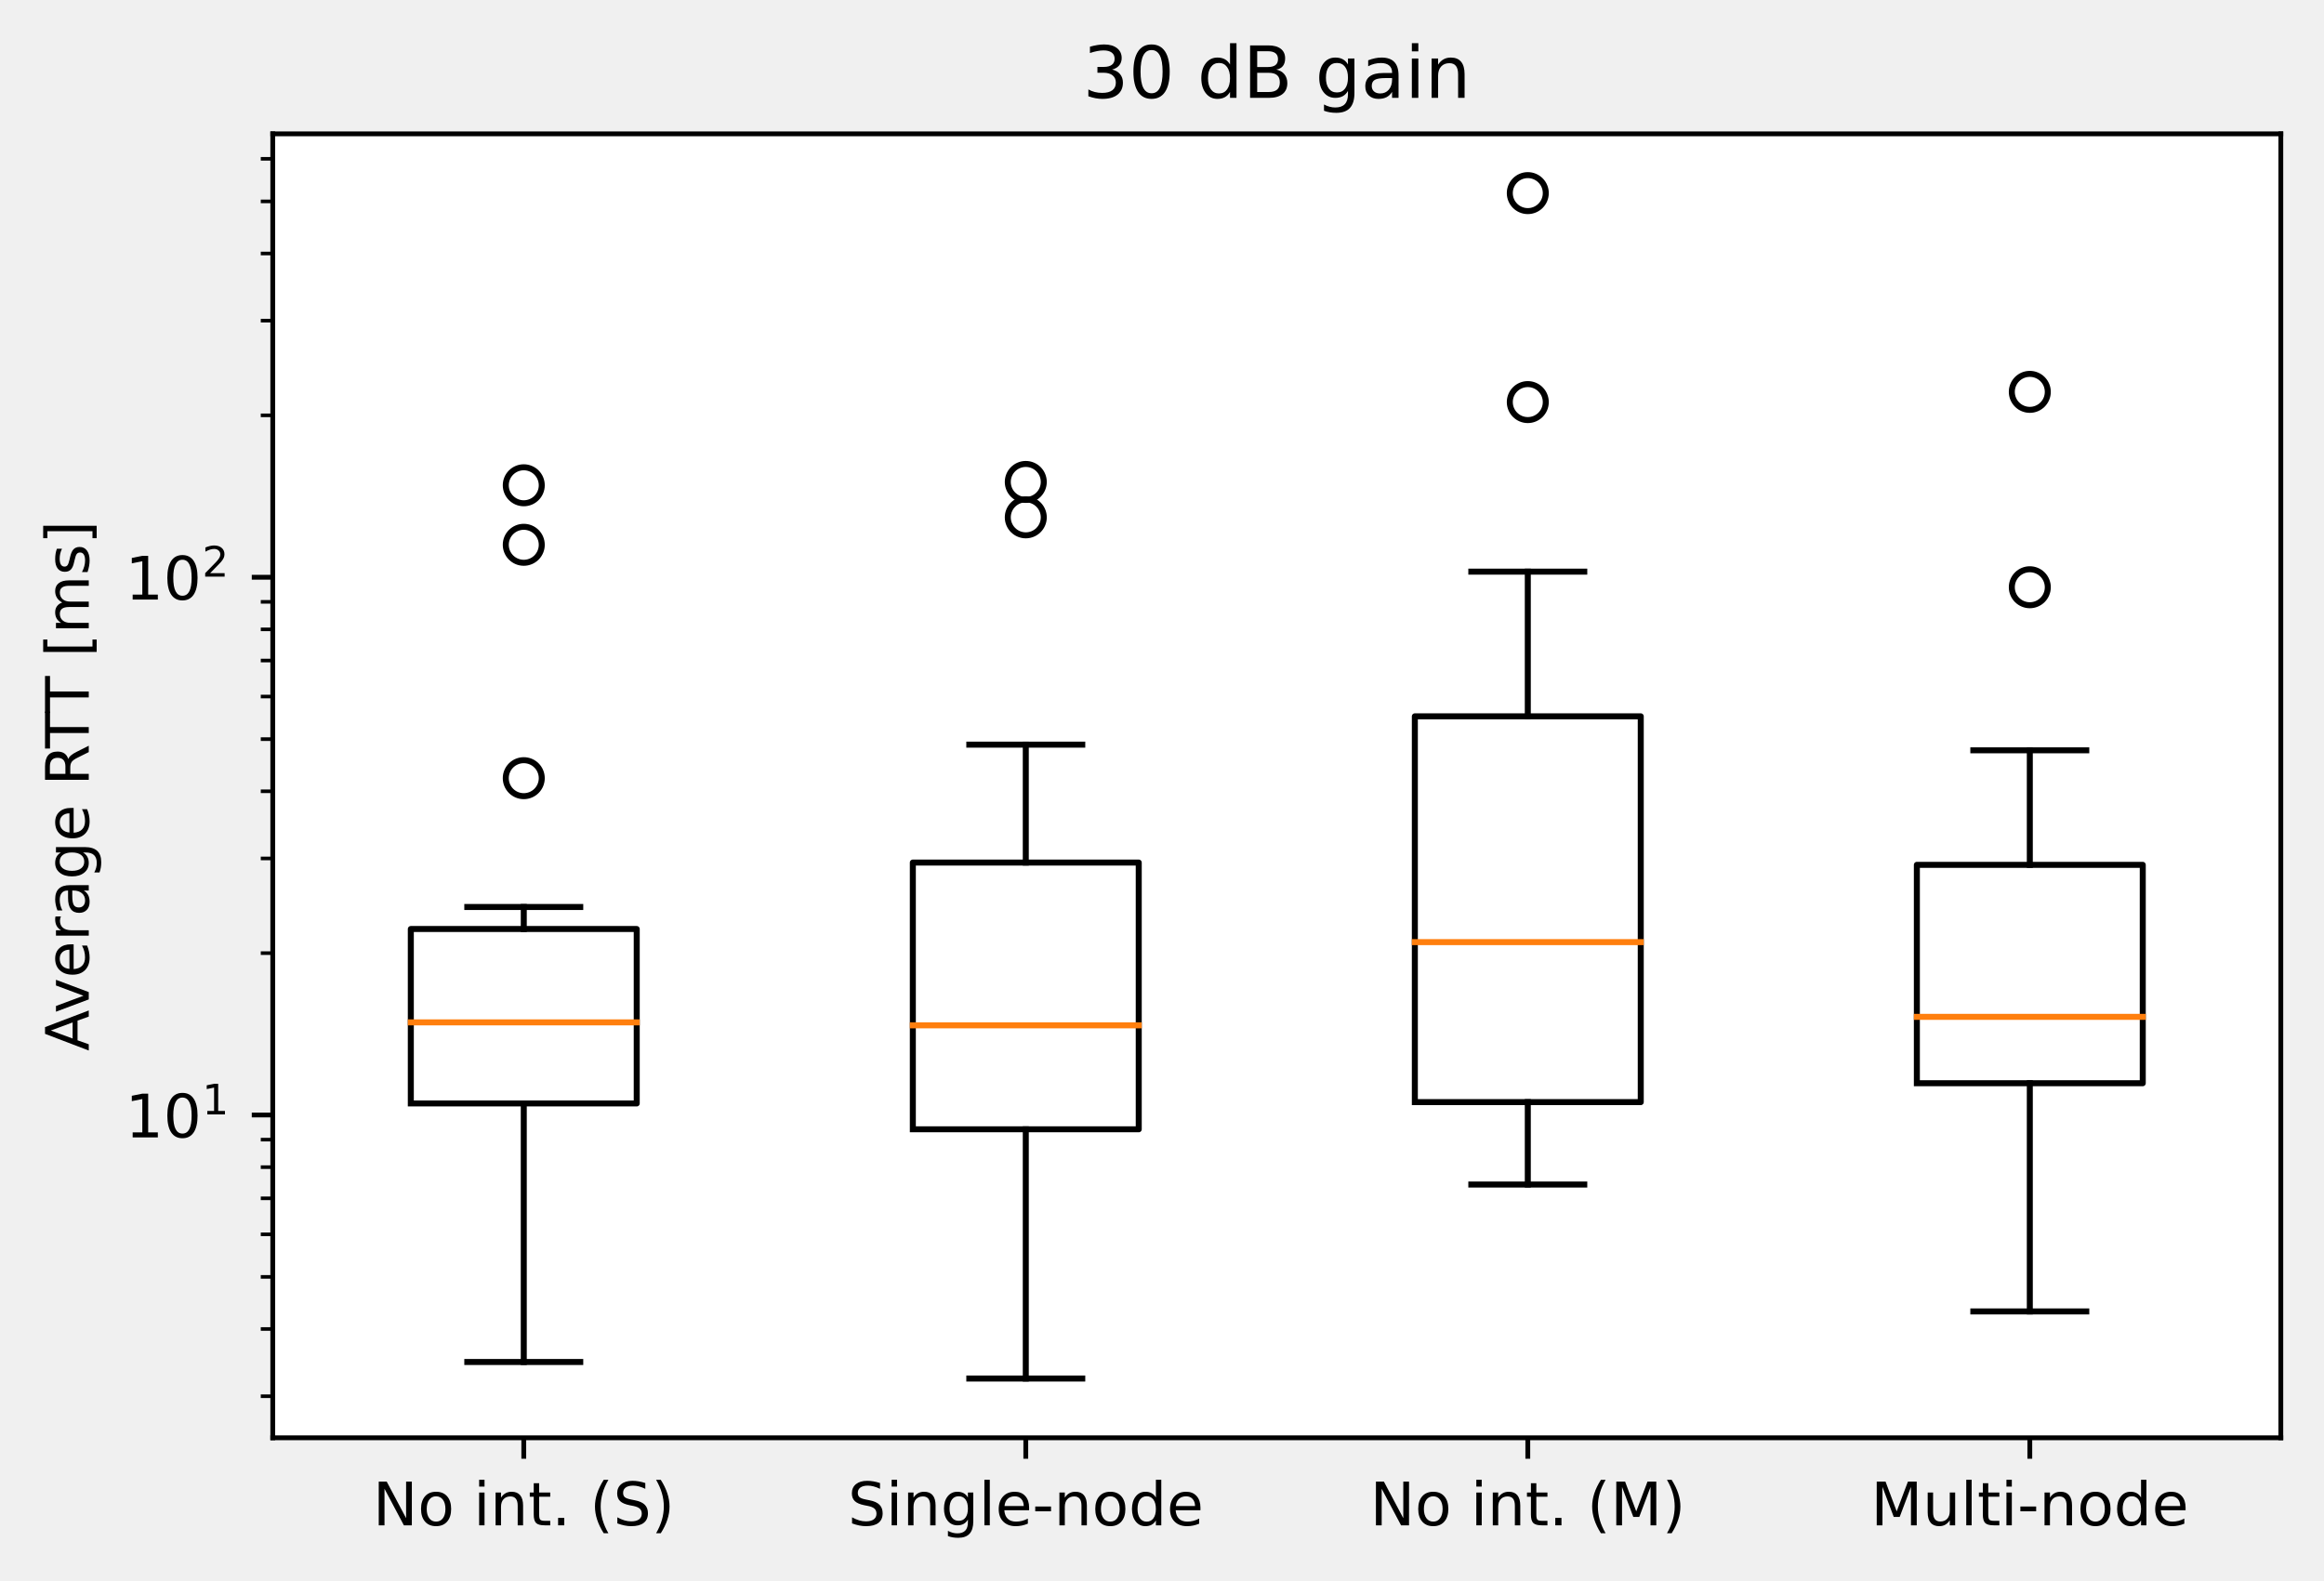
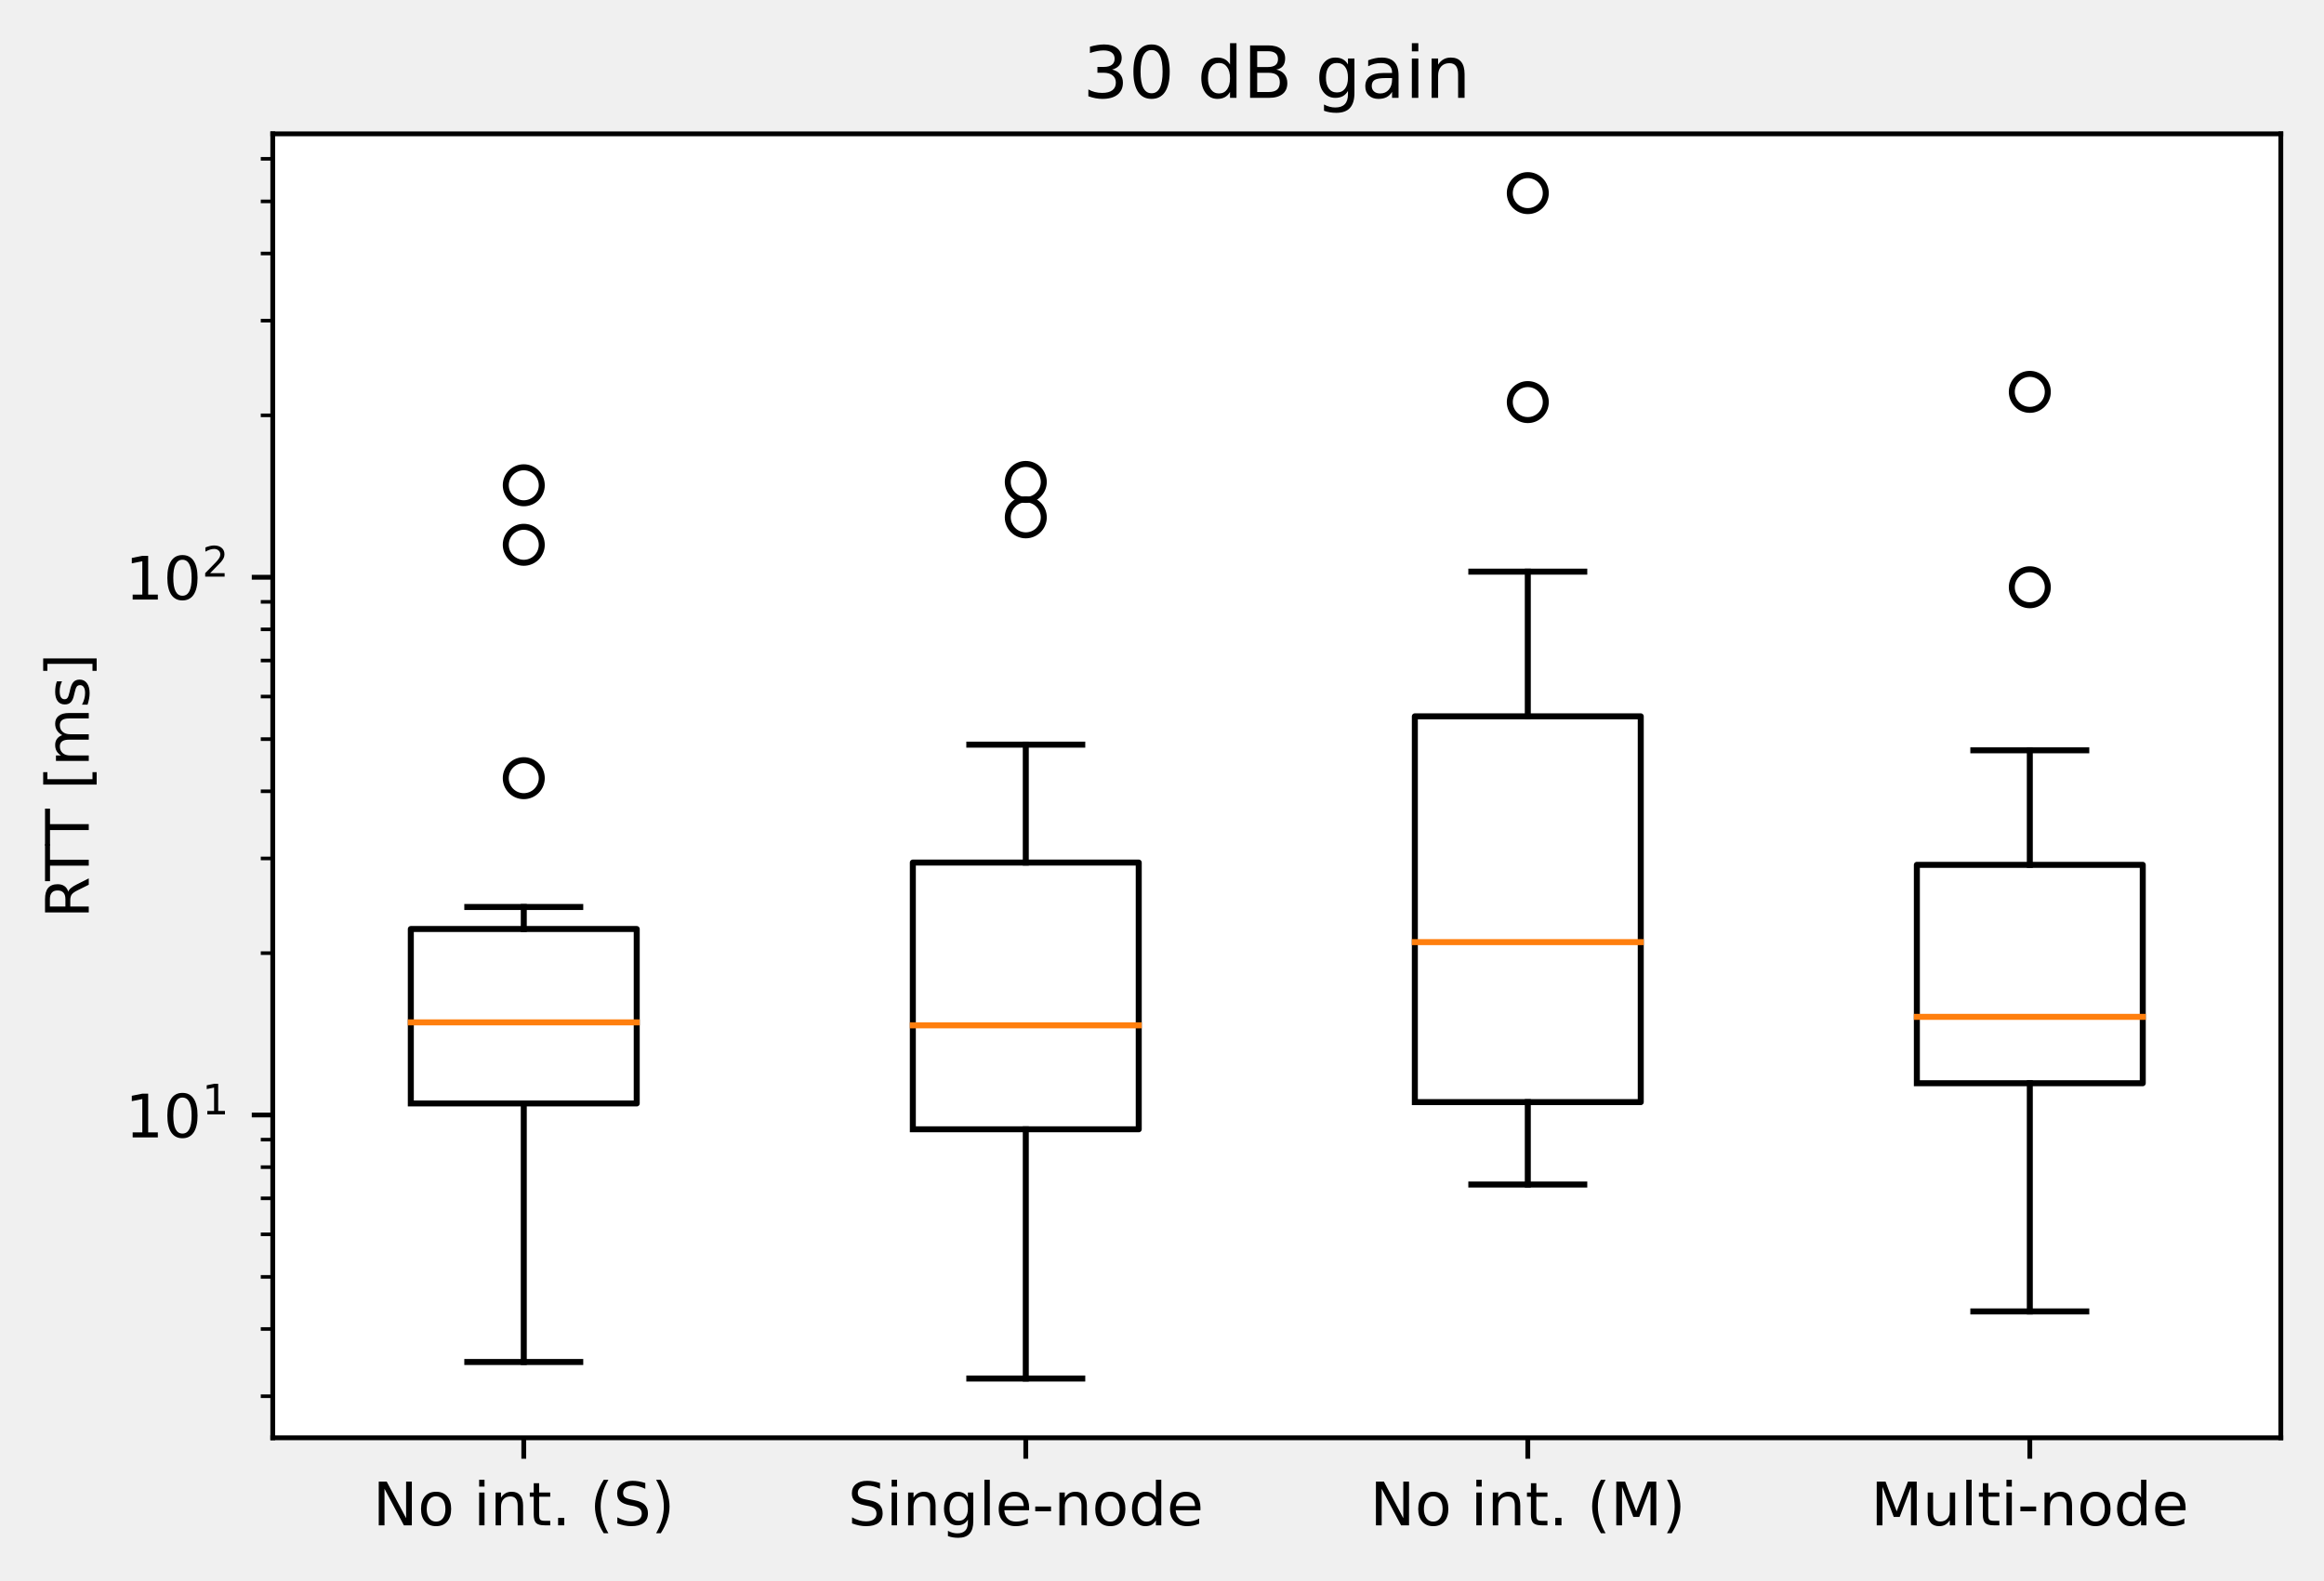
<svg xmlns="http://www.w3.org/2000/svg" xmlns:xlink="http://www.w3.org/1999/xlink" height="263.636pt" version="1.1" viewBox="0 0 387.478 263.636" width="387.478pt">
  <defs>
    <style type="text/css">*{stroke-linecap:butt;stroke-linejoin:round;}</style>
  </defs>
  <g id="figure_1">
    <g id="patch_1">
      <path d="M 0 263.636  L 387.478 263.636  L 387.478 0  L 0 0  z " style="fill:none;" />
    </g>
    <g id="axes_1">
      <g id="patch_2">
        <path d="M 45.478 239.758  L 380.278 239.758  L 380.278 22.318  L 45.478 22.318  z " style="fill:#ffffff;" />
      </g>
      <g id="matplotlib.axis_1">
        <g id="xtick_1">
          <g id="line2d_1">
            <defs>
-               <path d="M 0 0  L 0 3.5  " id="me5fb63f34e" style="stroke:#000000;stroke-width:0.8;" />
+               <path d="M 0 0  L 0 3.5  " id="mece17e6108" style="stroke:#000000;stroke-width:0.8;" />
            </defs>
            <g>
-               <use style="stroke:#000000;stroke-width:0.8;" x="87.328" xlink:href="#me5fb63f34e" y="239.758" />
+               <use style="stroke:#000000;stroke-width:0.8;" x="87.328" xlink:href="#mece17e6108" y="239.758" />
            </g>
          </g>
          <g id="text_1">
            <g transform="translate(62.16719 254.3566)scale(0.1 -0.1)">
              <defs>
                <path d="M 628 4666  L 1478 4666  L 3547 763  L 3547 4666  L 4159 4666  L 4159 0  L 3309 0  L 1241 3903  L 1241 0  L 628 0  L 628 4666  z " id="DejaVuSans-4e" transform="scale(0.015625)" />
                <path d="M 1959 3097  Q 1497 3097 1228 2736  Q 959 2375 959 1747  Q 959 1119 1226 758  Q 1494 397 1959 397  Q 2419 397 2687 759  Q 2956 1122 2956 1747  Q 2956 2369 2687 2733  Q 2419 3097 1959 3097  z M 1959 3584  Q 2709 3584 3137 3096  Q 3566 2609 3566 1747  Q 3566 888 3137 398  Q 2709 -91 1959 -91  Q 1206 -91 779 398  Q 353 888 353 1747  Q 353 2609 779 3096  Q 1206 3584 1959 3584  z " id="DejaVuSans-6f" transform="scale(0.015625)" />
                <path id="DejaVuSans-20" transform="scale(0.015625)" />
                <path d="M 603 3500  L 1178 3500  L 1178 0  L 603 0  L 603 3500  z M 603 4863  L 1178 4863  L 1178 4134  L 603 4134  L 603 4863  z " id="DejaVuSans-69" transform="scale(0.015625)" />
                <path d="M 3513 2113  L 3513 0  L 2938 0  L 2938 2094  Q 2938 2591 2744 2837  Q 2550 3084 2163 3084  Q 1697 3084 1428 2787  Q 1159 2491 1159 1978  L 1159 0  L 581 0  L 581 3500  L 1159 3500  L 1159 2956  Q 1366 3272 1645 3428  Q 1925 3584 2291 3584  Q 2894 3584 3203 3211  Q 3513 2838 3513 2113  z " id="DejaVuSans-6e" transform="scale(0.015625)" />
                <path d="M 1172 4494  L 1172 3500  L 2356 3500  L 2356 3053  L 1172 3053  L 1172 1153  Q 1172 725 1289 603  Q 1406 481 1766 481  L 2356 481  L 2356 0  L 1766 0  Q 1100 0 847 248  Q 594 497 594 1153  L 594 3053  L 172 3053  L 172 3500  L 594 3500  L 594 4494  L 1172 4494  z " id="DejaVuSans-74" transform="scale(0.015625)" />
                <path d="M 684 794  L 1344 794  L 1344 0  L 684 0  L 684 794  z " id="DejaVuSans-2e" transform="scale(0.015625)" />
                <path d="M 1984 4856  Q 1566 4138 1362 3434  Q 1159 2731 1159 2009  Q 1159 1288 1364 580  Q 1569 -128 1984 -844  L 1484 -844  Q 1016 -109 783 600  Q 550 1309 550 2009  Q 550 2706 781 3412  Q 1013 4119 1484 4856  L 1984 4856  z " id="DejaVuSans-28" transform="scale(0.015625)" />
                <path d="M 3425 4513  L 3425 3897  Q 3066 4069 2747 4153  Q 2428 4238 2131 4238  Q 1616 4238 1336 4038  Q 1056 3838 1056 3469  Q 1056 3159 1242 3001  Q 1428 2844 1947 2747  L 2328 2669  Q 3034 2534 3370 2195  Q 3706 1856 3706 1288  Q 3706 609 3251 259  Q 2797 -91 1919 -91  Q 1588 -91 1214 -16  Q 841 59 441 206  L 441 856  Q 825 641 1194 531  Q 1563 422 1919 422  Q 2459 422 2753 634  Q 3047 847 3047 1241  Q 3047 1584 2836 1778  Q 2625 1972 2144 2069  L 1759 2144  Q 1053 2284 737 2584  Q 422 2884 422 3419  Q 422 4038 858 4394  Q 1294 4750 2059 4750  Q 2388 4750 2728 4690  Q 3069 4631 3425 4513  z " id="DejaVuSans-53" transform="scale(0.015625)" />
                <path d="M 513 4856  L 1013 4856  Q 1481 4119 1714 3412  Q 1947 2706 1947 2009  Q 1947 1309 1714 600  Q 1481 -109 1013 -844  L 513 -844  Q 928 -128 1133 580  Q 1338 1288 1338 2009  Q 1338 2731 1133 3434  Q 928 4138 513 4856  z " id="DejaVuSans-29" transform="scale(0.015625)" />
              </defs>
              <use xlink:href="#DejaVuSans-4e" />
              <use x="74.805" xlink:href="#DejaVuSans-6f" />
              <use x="135.986" xlink:href="#DejaVuSans-20" />
              <use x="167.773" xlink:href="#DejaVuSans-69" />
              <use x="195.557" xlink:href="#DejaVuSans-6e" />
              <use x="258.936" xlink:href="#DejaVuSans-74" />
              <use x="298.145" xlink:href="#DejaVuSans-2e" />
              <use x="329.932" xlink:href="#DejaVuSans-20" />
              <use x="361.719" xlink:href="#DejaVuSans-28" />
              <use x="400.732" xlink:href="#DejaVuSans-53" />
              <use x="464.209" xlink:href="#DejaVuSans-29" />
            </g>
          </g>
        </g>
        <g id="xtick_2">
          <g id="line2d_2">
            <g>
-               <use style="stroke:#000000;stroke-width:0.8;" x="171.028" xlink:href="#me5fb63f34e" y="239.758" />
+               <use style="stroke:#000000;stroke-width:0.8;" x="171.028" xlink:href="#mece17e6108" y="239.758" />
            </g>
          </g>
          <g id="text_2">
            <g transform="translate(141.3734 254.3566)scale(0.1 -0.1)">
              <defs>
                <path d="M 2906 1791  Q 2906 2416 2648 2759  Q 2391 3103 1925 3103  Q 1463 3103 1205 2759  Q 947 2416 947 1791  Q 947 1169 1205 825  Q 1463 481 1925 481  Q 2391 481 2648 825  Q 2906 1169 2906 1791  z M 3481 434  Q 3481 -459 3084 -895  Q 2688 -1331 1869 -1331  Q 1566 -1331 1297 -1286  Q 1028 -1241 775 -1147  L 775 -588  Q 1028 -725 1275 -790  Q 1522 -856 1778 -856  Q 2344 -856 2625 -561  Q 2906 -266 2906 331  L 2906 616  Q 2728 306 2450 153  Q 2172 0 1784 0  Q 1141 0 747 490  Q 353 981 353 1791  Q 353 2603 747 3093  Q 1141 3584 1784 3584  Q 2172 3584 2450 3431  Q 2728 3278 2906 2969  L 2906 3500  L 3481 3500  L 3481 434  z " id="DejaVuSans-67" transform="scale(0.015625)" />
                <path d="M 603 4863  L 1178 4863  L 1178 0  L 603 0  L 603 4863  z " id="DejaVuSans-6c" transform="scale(0.015625)" />
                <path d="M 3597 1894  L 3597 1613  L 953 1613  Q 991 1019 1311 708  Q 1631 397 2203 397  Q 2534 397 2845 478  Q 3156 559 3463 722  L 3463 178  Q 3153 47 2828 -22  Q 2503 -91 2169 -91  Q 1331 -91 842 396  Q 353 884 353 1716  Q 353 2575 817 3079  Q 1281 3584 2069 3584  Q 2775 3584 3186 3129  Q 3597 2675 3597 1894  z M 3022 2063  Q 3016 2534 2758 2815  Q 2500 3097 2075 3097  Q 1594 3097 1305 2825  Q 1016 2553 972 2059  L 3022 2063  z " id="DejaVuSans-65" transform="scale(0.015625)" />
                <path d="M 313 2009  L 1997 2009  L 1997 1497  L 313 1497  L 313 2009  z " id="DejaVuSans-2d" transform="scale(0.015625)" />
                <path d="M 2906 2969  L 2906 4863  L 3481 4863  L 3481 0  L 2906 0  L 2906 525  Q 2725 213 2448 61  Q 2172 -91 1784 -91  Q 1150 -91 751 415  Q 353 922 353 1747  Q 353 2572 751 3078  Q 1150 3584 1784 3584  Q 2172 3584 2448 3432  Q 2725 3281 2906 2969  z M 947 1747  Q 947 1113 1208 752  Q 1469 391 1925 391  Q 2381 391 2643 752  Q 2906 1113 2906 1747  Q 2906 2381 2643 2742  Q 2381 3103 1925 3103  Q 1469 3103 1208 2742  Q 947 2381 947 1747  z " id="DejaVuSans-64" transform="scale(0.015625)" />
              </defs>
              <use xlink:href="#DejaVuSans-53" />
              <use x="63.477" xlink:href="#DejaVuSans-69" />
              <use x="91.26" xlink:href="#DejaVuSans-6e" />
              <use x="154.639" xlink:href="#DejaVuSans-67" />
              <use x="218.115" xlink:href="#DejaVuSans-6c" />
              <use x="245.898" xlink:href="#DejaVuSans-65" />
              <use x="307.422" xlink:href="#DejaVuSans-2d" />
              <use x="343.506" xlink:href="#DejaVuSans-6e" />
              <use x="406.885" xlink:href="#DejaVuSans-6f" />
              <use x="468.066" xlink:href="#DejaVuSans-64" />
              <use x="531.543" xlink:href="#DejaVuSans-65" />
            </g>
          </g>
        </g>
        <g id="xtick_3">
          <g id="line2d_3">
            <g>
-               <use style="stroke:#000000;stroke-width:0.8;" x="254.728" xlink:href="#me5fb63f34e" y="239.758" />
+               <use style="stroke:#000000;stroke-width:0.8;" x="254.728" xlink:href="#mece17e6108" y="239.758" />
            </g>
          </g>
          <g id="text_3">
            <g transform="translate(228.4273 254.3566)scale(0.1 -0.1)">
              <defs>
                <path d="M 628 4666  L 1569 4666  L 2759 1491  L 3956 4666  L 4897 4666  L 4897 0  L 4281 0  L 4281 4097  L 3078 897  L 2444 897  L 1241 4097  L 1241 0  L 628 0  L 628 4666  z " id="DejaVuSans-4d" transform="scale(0.015625)" />
              </defs>
              <use xlink:href="#DejaVuSans-4e" />
              <use x="74.805" xlink:href="#DejaVuSans-6f" />
              <use x="135.986" xlink:href="#DejaVuSans-20" />
              <use x="167.773" xlink:href="#DejaVuSans-69" />
              <use x="195.557" xlink:href="#DejaVuSans-6e" />
              <use x="258.936" xlink:href="#DejaVuSans-74" />
              <use x="298.145" xlink:href="#DejaVuSans-2e" />
              <use x="329.932" xlink:href="#DejaVuSans-20" />
              <use x="361.719" xlink:href="#DejaVuSans-28" />
              <use x="400.732" xlink:href="#DejaVuSans-4d" />
              <use x="487.012" xlink:href="#DejaVuSans-29" />
            </g>
          </g>
        </g>
        <g id="xtick_4">
          <g id="line2d_4">
            <g>
-               <use style="stroke:#000000;stroke-width:0.8;" x="338.428" xlink:href="#me5fb63f34e" y="239.758" />
+               <use style="stroke:#000000;stroke-width:0.8;" x="338.428" xlink:href="#mece17e6108" y="239.758" />
            </g>
          </g>
          <g id="text_4">
            <g transform="translate(311.9242 254.3566)scale(0.1 -0.1)">
              <defs>
                <path d="M 544 1381  L 544 3500  L 1119 3500  L 1119 1403  Q 1119 906 1312 657  Q 1506 409 1894 409  Q 2359 409 2629 706  Q 2900 1003 2900 1516  L 2900 3500  L 3475 3500  L 3475 0  L 2900 0  L 2900 538  Q 2691 219 2414 64  Q 2138 -91 1772 -91  Q 1169 -91 856 284  Q 544 659 544 1381  z M 1991 3584  L 1991 3584  z " id="DejaVuSans-75" transform="scale(0.015625)" />
              </defs>
              <use xlink:href="#DejaVuSans-4d" />
              <use x="86.279" xlink:href="#DejaVuSans-75" />
              <use x="149.658" xlink:href="#DejaVuSans-6c" />
              <use x="177.441" xlink:href="#DejaVuSans-74" />
              <use x="216.65" xlink:href="#DejaVuSans-69" />
              <use x="244.434" xlink:href="#DejaVuSans-2d" />
              <use x="280.518" xlink:href="#DejaVuSans-6e" />
              <use x="343.896" xlink:href="#DejaVuSans-6f" />
              <use x="405.078" xlink:href="#DejaVuSans-64" />
              <use x="468.555" xlink:href="#DejaVuSans-65" />
            </g>
          </g>
        </g>
      </g>
      <g id="matplotlib.axis_2">
        <g id="ytick_1">
          <g id="line2d_5">
            <defs>
-               <path d="M 0 0  L -3.5 0  " id="m39d3bf3881" style="stroke:#000000;stroke-width:0.8;" />
+               <path d="M 0 0  L -3.5 0  " id="mc8818a7f11" style="stroke:#000000;stroke-width:0.8;" />
            </defs>
            <g>
-               <use style="stroke:#000000;stroke-width:0.8;" x="45.478" xlink:href="#m39d3bf3881" y="185.934" />
+               <use style="stroke:#000000;stroke-width:0.8;" x="45.478" xlink:href="#mc8818a7f11" y="185.934" />
            </g>
          </g>
          <g id="text_5">
            <g transform="translate(20.87813 189.7337)scale(0.1 -0.1)">
              <defs>
                <path d="M 794 531  L 1825 531  L 1825 4091  L 703 3866  L 703 4441  L 1819 4666  L 2450 4666  L 2450 531  L 3481 531  L 3481 0  L 794 0  L 794 531  z " id="DejaVuSans-31" transform="scale(0.015625)" />
                <path d="M 2034 4250  Q 1547 4250 1301 3770  Q 1056 3291 1056 2328  Q 1056 1369 1301 889  Q 1547 409 2034 409  Q 2525 409 2770 889  Q 3016 1369 3016 2328  Q 3016 3291 2770 3770  Q 2525 4250 2034 4250  z M 2034 4750  Q 2819 4750 3233 4129  Q 3647 3509 3647 2328  Q 3647 1150 3233 529  Q 2819 -91 2034 -91  Q 1250 -91 836 529  Q 422 1150 422 2328  Q 422 3509 836 4129  Q 1250 4750 2034 4750  z " id="DejaVuSans-30" transform="scale(0.015625)" />
              </defs>
              <use transform="translate(0 0.684375)" xlink:href="#DejaVuSans-31" />
              <use transform="translate(63.62305 0.684375)" xlink:href="#DejaVuSans-30" />
              <use transform="translate(128.2031 38.96563)scale(0.7)" xlink:href="#DejaVuSans-31" />
            </g>
          </g>
        </g>
        <g id="ytick_2">
          <g id="line2d_6">
            <g>
-               <use style="stroke:#000000;stroke-width:0.8;" x="45.478" xlink:href="#m39d3bf3881" y="96.259" />
+               <use style="stroke:#000000;stroke-width:0.8;" x="45.478" xlink:href="#mc8818a7f11" y="96.259" />
            </g>
          </g>
          <g id="text_6">
            <g transform="translate(20.87813 100.0586)scale(0.1 -0.1)">
              <defs>
                <path d="M 1228 531  L 3431 531  L 3431 0  L 469 0  L 469 531  Q 828 903 1448 1529  Q 2069 2156 2228 2338  Q 2531 2678 2651 2914  Q 2772 3150 2772 3378  Q 2772 3750 2511 3984  Q 2250 4219 1831 4219  Q 1534 4219 1204 4116  Q 875 4013 500 3803  L 500 4441  Q 881 4594 1212 4672  Q 1544 4750 1819 4750  Q 2544 4750 2975 4387  Q 3406 4025 3406 3419  Q 3406 3131 3298 2873  Q 3191 2616 2906 2266  Q 2828 2175 2409 1742  Q 1991 1309 1228 531  z " id="DejaVuSans-32" transform="scale(0.015625)" />
              </defs>
              <use transform="translate(0 0.765625)" xlink:href="#DejaVuSans-31" />
              <use transform="translate(63.62305 0.765625)" xlink:href="#DejaVuSans-30" />
              <use transform="translate(128.2031 39.04688)scale(0.7)" xlink:href="#DejaVuSans-32" />
            </g>
          </g>
        </g>
        <g id="ytick_3">
          <g id="line2d_7">
            <defs>
-               <path d="M 0 0  L -2 0  " id="m559c650a6c" style="stroke:#000000;stroke-width:0.6;" />
+               <path d="M 0 0  L -2 0  " id="mb29f6e45f8" style="stroke:#000000;stroke-width:0.6;" />
            </defs>
            <g>
-               <use style="stroke:#000000;stroke-width:0.6;" x="45.478" xlink:href="#m559c650a6c" y="232.824" />
+               <use style="stroke:#000000;stroke-width:0.6;" x="45.478" xlink:href="#mb29f6e45f8" y="232.824" />
            </g>
          </g>
        </g>
        <g id="ytick_4">
          <g id="line2d_8">
            <g>
-               <use style="stroke:#000000;stroke-width:0.6;" x="45.478" xlink:href="#m559c650a6c" y="221.62" />
+               <use style="stroke:#000000;stroke-width:0.6;" x="45.478" xlink:href="#mb29f6e45f8" y="221.62" />
            </g>
          </g>
        </g>
        <g id="ytick_5">
          <g id="line2d_9">
            <g>
-               <use style="stroke:#000000;stroke-width:0.6;" x="45.478" xlink:href="#m559c650a6c" y="212.929" />
+               <use style="stroke:#000000;stroke-width:0.6;" x="45.478" xlink:href="#mb29f6e45f8" y="212.929" />
            </g>
          </g>
        </g>
        <g id="ytick_6">
          <g id="line2d_10">
            <g>
-               <use style="stroke:#000000;stroke-width:0.6;" x="45.478" xlink:href="#m559c650a6c" y="205.829" />
+               <use style="stroke:#000000;stroke-width:0.6;" x="45.478" xlink:href="#mb29f6e45f8" y="205.829" />
            </g>
          </g>
        </g>
        <g id="ytick_7">
          <g id="line2d_11">
            <g>
-               <use style="stroke:#000000;stroke-width:0.6;" x="45.478" xlink:href="#m559c650a6c" y="199.825" />
+               <use style="stroke:#000000;stroke-width:0.6;" x="45.478" xlink:href="#mb29f6e45f8" y="199.825" />
            </g>
          </g>
        </g>
        <g id="ytick_8">
          <g id="line2d_12">
            <g>
-               <use style="stroke:#000000;stroke-width:0.6;" x="45.478" xlink:href="#m559c650a6c" y="194.625" />
+               <use style="stroke:#000000;stroke-width:0.6;" x="45.478" xlink:href="#mb29f6e45f8" y="194.625" />
            </g>
          </g>
        </g>
        <g id="ytick_9">
          <g id="line2d_13">
            <g>
-               <use style="stroke:#000000;stroke-width:0.6;" x="45.478" xlink:href="#m559c650a6c" y="190.038" />
+               <use style="stroke:#000000;stroke-width:0.6;" x="45.478" xlink:href="#mb29f6e45f8" y="190.038" />
            </g>
          </g>
        </g>
        <g id="ytick_10">
          <g id="line2d_14">
            <g>
-               <use style="stroke:#000000;stroke-width:0.6;" x="45.478" xlink:href="#m559c650a6c" y="158.94" />
+               <use style="stroke:#000000;stroke-width:0.6;" x="45.478" xlink:href="#mb29f6e45f8" y="158.94" />
            </g>
          </g>
        </g>
        <g id="ytick_11">
          <g id="line2d_15">
            <g>
-               <use style="stroke:#000000;stroke-width:0.6;" x="45.478" xlink:href="#m559c650a6c" y="143.149" />
+               <use style="stroke:#000000;stroke-width:0.6;" x="45.478" xlink:href="#mb29f6e45f8" y="143.149" />
            </g>
          </g>
        </g>
        <g id="ytick_12">
          <g id="line2d_16">
            <g>
-               <use style="stroke:#000000;stroke-width:0.6;" x="45.478" xlink:href="#m559c650a6c" y="131.945" />
+               <use style="stroke:#000000;stroke-width:0.6;" x="45.478" xlink:href="#mb29f6e45f8" y="131.945" />
            </g>
          </g>
        </g>
        <g id="ytick_13">
          <g id="line2d_17">
            <g>
-               <use style="stroke:#000000;stroke-width:0.6;" x="45.478" xlink:href="#m559c650a6c" y="123.254" />
+               <use style="stroke:#000000;stroke-width:0.6;" x="45.478" xlink:href="#mb29f6e45f8" y="123.254" />
            </g>
          </g>
        </g>
        <g id="ytick_14">
          <g id="line2d_18">
            <g>
-               <use style="stroke:#000000;stroke-width:0.6;" x="45.478" xlink:href="#m559c650a6c" y="116.154" />
+               <use style="stroke:#000000;stroke-width:0.6;" x="45.478" xlink:href="#mb29f6e45f8" y="116.154" />
            </g>
          </g>
        </g>
        <g id="ytick_15">
          <g id="line2d_19">
            <g>
-               <use style="stroke:#000000;stroke-width:0.6;" x="45.478" xlink:href="#m559c650a6c" y="110.15" />
+               <use style="stroke:#000000;stroke-width:0.6;" x="45.478" xlink:href="#mb29f6e45f8" y="110.15" />
            </g>
          </g>
        </g>
        <g id="ytick_16">
          <g id="line2d_20">
            <g>
-               <use style="stroke:#000000;stroke-width:0.6;" x="45.478" xlink:href="#m559c650a6c" y="104.95" />
+               <use style="stroke:#000000;stroke-width:0.6;" x="45.478" xlink:href="#mb29f6e45f8" y="104.95" />
            </g>
          </g>
        </g>
        <g id="ytick_17">
          <g id="line2d_21">
            <g>
-               <use style="stroke:#000000;stroke-width:0.6;" x="45.478" xlink:href="#m559c650a6c" y="100.363" />
+               <use style="stroke:#000000;stroke-width:0.6;" x="45.478" xlink:href="#mb29f6e45f8" y="100.363" />
            </g>
          </g>
        </g>
        <g id="ytick_18">
          <g id="line2d_22">
            <g>
-               <use style="stroke:#000000;stroke-width:0.6;" x="45.478" xlink:href="#m559c650a6c" y="69.264" />
+               <use style="stroke:#000000;stroke-width:0.6;" x="45.478" xlink:href="#mb29f6e45f8" y="69.264" />
            </g>
          </g>
        </g>
        <g id="ytick_19">
          <g id="line2d_23">
            <g>
-               <use style="stroke:#000000;stroke-width:0.6;" x="45.478" xlink:href="#m559c650a6c" y="53.473" />
+               <use style="stroke:#000000;stroke-width:0.6;" x="45.478" xlink:href="#mb29f6e45f8" y="53.473" />
            </g>
          </g>
        </g>
        <g id="ytick_20">
          <g id="line2d_24">
            <g>
-               <use style="stroke:#000000;stroke-width:0.6;" x="45.478" xlink:href="#m559c650a6c" y="42.27" />
+               <use style="stroke:#000000;stroke-width:0.6;" x="45.478" xlink:href="#mb29f6e45f8" y="42.27" />
            </g>
          </g>
        </g>
        <g id="ytick_21">
          <g id="line2d_25">
            <g>
-               <use style="stroke:#000000;stroke-width:0.6;" x="45.478" xlink:href="#m559c650a6c" y="33.579" />
+               <use style="stroke:#000000;stroke-width:0.6;" x="45.478" xlink:href="#mb29f6e45f8" y="33.579" />
            </g>
          </g>
        </g>
        <g id="ytick_22">
          <g id="line2d_26">
            <g>
-               <use style="stroke:#000000;stroke-width:0.6;" x="45.478" xlink:href="#m559c650a6c" y="26.479" />
+               <use style="stroke:#000000;stroke-width:0.6;" x="45.478" xlink:href="#mb29f6e45f8" y="26.479" />
            </g>
          </g>
        </g>
        <g id="text_7">
-           <g transform="translate(14.79844 175.2577)rotate(-90)scale(0.1 -0.1)">
+           <g transform="translate(14.79844 153.1358)rotate(-90)scale(0.1 -0.1)">
            <defs>
-               <path d="M 2188 4044  L 1331 1722  L 3047 1722  L 2188 4044  z M 1831 4666  L 2547 4666  L 4325 0  L 3669 0  L 3244 1197  L 1141 1197  L 716 0  L 50 0  L 1831 4666  z " id="DejaVuSans-41" transform="scale(0.015625)" />
-               <path d="M 191 3500  L 800 3500  L 1894 563  L 2988 3500  L 3597 3500  L 2284 0  L 1503 0  L 191 3500  z " id="DejaVuSans-76" transform="scale(0.015625)" />
-               <path d="M 2631 2963  Q 2534 3019 2420 3045  Q 2306 3072 2169 3072  Q 1681 3072 1420 2755  Q 1159 2438 1159 1844  L 1159 0  L 581 0  L 581 3500  L 1159 3500  L 1159 2956  Q 1341 3275 1631 3429  Q 1922 3584 2338 3584  Q 2397 3584 2469 3576  Q 2541 3569 2628 3553  L 2631 2963  z " id="DejaVuSans-72" transform="scale(0.015625)" />
-               <path d="M 2194 1759  Q 1497 1759 1228 1600  Q 959 1441 959 1056  Q 959 750 1161 570  Q 1363 391 1709 391  Q 2188 391 2477 730  Q 2766 1069 2766 1631  L 2766 1759  L 2194 1759  z M 3341 1997  L 3341 0  L 2766 0  L 2766 531  Q 2569 213 2275 61  Q 1981 -91 1556 -91  Q 1019 -91 701 211  Q 384 513 384 1019  Q 384 1609 779 1909  Q 1175 2209 1959 2209  L 2766 2209  L 2766 2266  Q 2766 2663 2505 2880  Q 2244 3097 1772 3097  Q 1472 3097 1187 3025  Q 903 2953 641 2809  L 641 3341  Q 956 3463 1253 3523  Q 1550 3584 1831 3584  Q 2591 3584 2966 3190  Q 3341 2797 3341 1997  z " id="DejaVuSans-61" transform="scale(0.015625)" />
              <path d="M 2841 2188  Q 3044 2119 3236 1894  Q 3428 1669 3622 1275  L 4263 0  L 3584 0  L 2988 1197  Q 2756 1666 2539 1819  Q 2322 1972 1947 1972  L 1259 1972  L 1259 0  L 628 0  L 628 4666  L 2053 4666  Q 2853 4666 3247 4331  Q 3641 3997 3641 3322  Q 3641 2881 3436 2590  Q 3231 2300 2841 2188  z M 1259 4147  L 1259 2491  L 2053 2491  Q 2509 2491 2742 2702  Q 2975 2913 2975 3322  Q 2975 3731 2742 3939  Q 2509 4147 2053 4147  L 1259 4147  z " id="DejaVuSans-52" transform="scale(0.015625)" />
              <path d="M -19 4666  L 3928 4666  L 3928 4134  L 2272 4134  L 2272 0  L 1638 0  L 1638 4134  L -19 4134  L -19 4666  z " id="DejaVuSans-54" transform="scale(0.015625)" />
              <path d="M 550 4863  L 1875 4863  L 1875 4416  L 1125 4416  L 1125 -397  L 1875 -397  L 1875 -844  L 550 -844  L 550 4863  z " id="DejaVuSans-5b" transform="scale(0.015625)" />
              <path d="M 3328 2828  Q 3544 3216 3844 3400  Q 4144 3584 4550 3584  Q 5097 3584 5394 3201  Q 5691 2819 5691 2113  L 5691 0  L 5113 0  L 5113 2094  Q 5113 2597 4934 2840  Q 4756 3084 4391 3084  Q 3944 3084 3684 2787  Q 3425 2491 3425 1978  L 3425 0  L 2847 0  L 2847 2094  Q 2847 2600 2669 2842  Q 2491 3084 2119 3084  Q 1678 3084 1418 2786  Q 1159 2488 1159 1978  L 1159 0  L 581 0  L 581 3500  L 1159 3500  L 1159 2956  Q 1356 3278 1631 3431  Q 1906 3584 2284 3584  Q 2666 3584 2933 3390  Q 3200 3197 3328 2828  z " id="DejaVuSans-6d" transform="scale(0.015625)" />
              <path d="M 2834 3397  L 2834 2853  Q 2591 2978 2328 3040  Q 2066 3103 1784 3103  Q 1356 3103 1142 2972  Q 928 2841 928 2578  Q 928 2378 1081 2264  Q 1234 2150 1697 2047  L 1894 2003  Q 2506 1872 2764 1633  Q 3022 1394 3022 966  Q 3022 478 2636 193  Q 2250 -91 1575 -91  Q 1294 -91 989 -36  Q 684 19 347 128  L 347 722  Q 666 556 975 473  Q 1284 391 1588 391  Q 1994 391 2212 530  Q 2431 669 2431 922  Q 2431 1156 2273 1281  Q 2116 1406 1581 1522  L 1381 1569  Q 847 1681 609 1914  Q 372 2147 372 2553  Q 372 3047 722 3315  Q 1072 3584 1716 3584  Q 2034 3584 2315 3537  Q 2597 3491 2834 3397  z " id="DejaVuSans-73" transform="scale(0.015625)" />
              <path d="M 1947 4863  L 1947 -844  L 622 -844  L 622 -397  L 1369 -397  L 1369 4416  L 622 4416  L 622 4863  L 1947 4863  z " id="DejaVuSans-5d" transform="scale(0.015625)" />
            </defs>
-             <use xlink:href="#DejaVuSans-41" />
-             <use x="62.533" xlink:href="#DejaVuSans-76" />
-             <use x="121.713" xlink:href="#DejaVuSans-65" />
-             <use x="183.236" xlink:href="#DejaVuSans-72" />
-             <use x="224.35" xlink:href="#DejaVuSans-61" />
-             <use x="285.629" xlink:href="#DejaVuSans-67" />
-             <use x="349.105" xlink:href="#DejaVuSans-65" />
-             <use x="410.629" xlink:href="#DejaVuSans-20" />
-             <use x="442.416" xlink:href="#DejaVuSans-52" />
-             <use x="504.648" xlink:href="#DejaVuSans-54" />
-             <use x="563.982" xlink:href="#DejaVuSans-54" />
-             <use x="625.066" xlink:href="#DejaVuSans-20" />
-             <use x="656.854" xlink:href="#DejaVuSans-5b" />
-             <use x="695.867" xlink:href="#DejaVuSans-6d" />
-             <use x="793.279" xlink:href="#DejaVuSans-73" />
-             <use x="845.379" xlink:href="#DejaVuSans-5d" />
+             <use xlink:href="#DejaVuSans-52" />
+             <use x="62.232" xlink:href="#DejaVuSans-54" />
+             <use x="121.566" xlink:href="#DejaVuSans-54" />
+             <use x="182.65" xlink:href="#DejaVuSans-20" />
+             <use x="214.438" xlink:href="#DejaVuSans-5b" />
+             <use x="253.451" xlink:href="#DejaVuSans-6d" />
+             <use x="350.863" xlink:href="#DejaVuSans-73" />
+             <use x="402.963" xlink:href="#DejaVuSans-5d" />
          </g>
        </g>
      </g>
      <g id="line2d_27">
-         <path clip-path="url(#p9d96c8b722)" d="M 68.496 184.006  L 106.161 184.006  L 106.161 154.917  L 68.496 154.917  L 68.496 184.006  " style="fill:none;stroke:#000000;stroke-linecap:square;" />
+         <path clip-path="url(#p4005e1b1d8)" d="M 68.496 184.006  L 106.161 184.006  L 106.161 154.917  L 68.496 154.917  L 68.496 184.006  " style="fill:none;stroke:#000000;stroke-linecap:square;" />
      </g>
      <g id="line2d_28">
-         <path clip-path="url(#p9d96c8b722)" d="M 87.328 184.006  L 87.328 227.122  " style="fill:none;stroke:#000000;stroke-linecap:square;" />
+         <path clip-path="url(#p4005e1b1d8)" d="M 87.328 184.006  L 87.328 227.122  " style="fill:none;stroke:#000000;stroke-linecap:square;" />
      </g>
      <g id="line2d_29">
-         <path clip-path="url(#p9d96c8b722)" d="M 87.328 154.917  L 87.328 151.242  " style="fill:none;stroke:#000000;stroke-linecap:square;" />
+         <path clip-path="url(#p4005e1b1d8)" d="M 87.328 154.917  L 87.328 151.242  " style="fill:none;stroke:#000000;stroke-linecap:square;" />
      </g>
      <g id="line2d_30">
-         <path clip-path="url(#p9d96c8b722)" d="M 77.912 227.122  L 96.744 227.122  " style="fill:none;stroke:#000000;stroke-linecap:square;" />
+         <path clip-path="url(#p4005e1b1d8)" d="M 77.912 227.122  L 96.744 227.122  " style="fill:none;stroke:#000000;stroke-linecap:square;" />
      </g>
      <g id="line2d_31">
-         <path clip-path="url(#p9d96c8b722)" d="M 77.912 151.242  L 96.744 151.242  " style="fill:none;stroke:#000000;stroke-linecap:square;" />
+         <path clip-path="url(#p4005e1b1d8)" d="M 77.912 151.242  L 96.744 151.242  " style="fill:none;stroke:#000000;stroke-linecap:square;" />
      </g>
      <g id="line2d_32">
        <defs>
-           <path d="M 0 3  C 0.796 3 1.559 2.684 2.121 2.121  C 2.684 1.559 3 0.796 3 0  C 3 -0.796 2.684 -1.559 2.121 -2.121  C 1.559 -2.684 0.796 -3 0 -3  C -0.796 -3 -1.559 -2.684 -2.121 -2.121  C -2.684 -1.559 -3 -0.796 -3 0  C -3 0.796 -2.684 1.559 -2.121 2.121  C -1.559 2.684 -0.796 3 0 3  z " id="m8ec400c38f" style="stroke:#000000;" />
+           <path d="M 0 3  C 0.796 3 1.559 2.684 2.121 2.121  C 2.684 1.559 3 0.796 3 0  C 3 -0.796 2.684 -1.559 2.121 -2.121  C 1.559 -2.684 0.796 -3 0 -3  C -0.796 -3 -1.559 -2.684 -2.121 -2.121  C -2.684 -1.559 -3 -0.796 -3 0  C -3 0.796 -2.684 1.559 -2.121 2.121  C -1.559 2.684 -0.796 3 0 3  z " id="mc2b450044f" style="stroke:#000000;" />
        </defs>
-         <g clip-path="url(#p9d96c8b722)">
-           <use style="fill-opacity:0;stroke:#000000;" x="87.328" xlink:href="#m8ec400c38f" y="90.848" />
-           <use style="fill-opacity:0;stroke:#000000;" x="87.328" xlink:href="#m8ec400c38f" y="80.922" />
-           <use style="fill-opacity:0;stroke:#000000;" x="87.328" xlink:href="#m8ec400c38f" y="129.765" />
+         <g clip-path="url(#p4005e1b1d8)">
+           <use style="fill-opacity:0;stroke:#000000;" x="87.328" xlink:href="#mc2b450044f" y="90.848" />
+           <use style="fill-opacity:0;stroke:#000000;" x="87.328" xlink:href="#mc2b450044f" y="80.922" />
+           <use style="fill-opacity:0;stroke:#000000;" x="87.328" xlink:href="#mc2b450044f" y="129.765" />
        </g>
      </g>
      <g id="line2d_33">
-         <path clip-path="url(#p9d96c8b722)" d="M 152.196 188.315  L 189.861 188.315  L 189.861 143.837  L 152.196 143.837  L 152.196 188.315  " style="fill:none;stroke:#000000;stroke-linecap:square;" />
+         <path clip-path="url(#p4005e1b1d8)" d="M 152.196 188.315  L 189.861 188.315  L 189.861 143.837  L 152.196 143.837  L 152.196 188.315  " style="fill:none;stroke:#000000;stroke-linecap:square;" />
      </g>
      <g id="line2d_34">
-         <path clip-path="url(#p9d96c8b722)" d="M 171.028 188.315  L 171.028 229.874  " style="fill:none;stroke:#000000;stroke-linecap:square;" />
+         <path clip-path="url(#p4005e1b1d8)" d="M 171.028 188.315  L 171.028 229.874  " style="fill:none;stroke:#000000;stroke-linecap:square;" />
      </g>
      <g id="line2d_35">
-         <path clip-path="url(#p9d96c8b722)" d="M 171.028 143.837  L 171.028 124.176  " style="fill:none;stroke:#000000;stroke-linecap:square;" />
+         <path clip-path="url(#p4005e1b1d8)" d="M 171.028 143.837  L 171.028 124.176  " style="fill:none;stroke:#000000;stroke-linecap:square;" />
      </g>
      <g id="line2d_36">
-         <path clip-path="url(#p9d96c8b722)" d="M 161.612 229.874  L 180.444 229.874  " style="fill:none;stroke:#000000;stroke-linecap:square;" />
+         <path clip-path="url(#p4005e1b1d8)" d="M 161.612 229.874  L 180.444 229.874  " style="fill:none;stroke:#000000;stroke-linecap:square;" />
      </g>
      <g id="line2d_37">
-         <path clip-path="url(#p9d96c8b722)" d="M 161.612 124.176  L 180.444 124.176  " style="fill:none;stroke:#000000;stroke-linecap:square;" />
+         <path clip-path="url(#p4005e1b1d8)" d="M 161.612 124.176  L 180.444 124.176  " style="fill:none;stroke:#000000;stroke-linecap:square;" />
      </g>
      <g id="line2d_38">
-         <g clip-path="url(#p9d96c8b722)">
-           <use style="fill-opacity:0;stroke:#000000;" x="171.028" xlink:href="#m8ec400c38f" y="80.366" />
-           <use style="fill-opacity:0;stroke:#000000;" x="171.028" xlink:href="#m8ec400c38f" y="86.27" />
+         <g clip-path="url(#p4005e1b1d8)">
+           <use style="fill-opacity:0;stroke:#000000;" x="171.028" xlink:href="#mc2b450044f" y="80.366" />
+           <use style="fill-opacity:0;stroke:#000000;" x="171.028" xlink:href="#mc2b450044f" y="86.27" />
        </g>
      </g>
      <g id="line2d_39">
-         <path clip-path="url(#p9d96c8b722)" d="M 235.896 183.783  L 273.561 183.783  L 273.561 119.451  L 235.896 119.451  L 235.896 183.783  " style="fill:none;stroke:#000000;stroke-linecap:square;" />
+         <path clip-path="url(#p4005e1b1d8)" d="M 235.896 183.783  L 273.561 183.783  L 273.561 119.451  L 235.896 119.451  L 235.896 183.783  " style="fill:none;stroke:#000000;stroke-linecap:square;" />
      </g>
      <g id="line2d_40">
-         <path clip-path="url(#p9d96c8b722)" d="M 254.728 183.783  L 254.728 197.525  " style="fill:none;stroke:#000000;stroke-linecap:square;" />
+         <path clip-path="url(#p4005e1b1d8)" d="M 254.728 183.783  L 254.728 197.525  " style="fill:none;stroke:#000000;stroke-linecap:square;" />
      </g>
      <g id="line2d_41">
-         <path clip-path="url(#p9d96c8b722)" d="M 254.728 119.451  L 254.728 95.327  " style="fill:none;stroke:#000000;stroke-linecap:square;" />
+         <path clip-path="url(#p4005e1b1d8)" d="M 254.728 119.451  L 254.728 95.327  " style="fill:none;stroke:#000000;stroke-linecap:square;" />
      </g>
      <g id="line2d_42">
-         <path clip-path="url(#p9d96c8b722)" d="M 245.312 197.525  L 264.144 197.525  " style="fill:none;stroke:#000000;stroke-linecap:square;" />
+         <path clip-path="url(#p4005e1b1d8)" d="M 245.312 197.525  L 264.144 197.525  " style="fill:none;stroke:#000000;stroke-linecap:square;" />
      </g>
      <g id="line2d_43">
-         <path clip-path="url(#p9d96c8b722)" d="M 245.312 95.327  L 264.144 95.327  " style="fill:none;stroke:#000000;stroke-linecap:square;" />
+         <path clip-path="url(#p4005e1b1d8)" d="M 245.312 95.327  L 264.144 95.327  " style="fill:none;stroke:#000000;stroke-linecap:square;" />
      </g>
      <g id="line2d_44">
-         <g clip-path="url(#p9d96c8b722)">
-           <use style="fill-opacity:0;stroke:#000000;" x="254.728" xlink:href="#m8ec400c38f" y="32.202" />
-           <use style="fill-opacity:0;stroke:#000000;" x="254.728" xlink:href="#m8ec400c38f" y="67.05" />
+         <g clip-path="url(#p4005e1b1d8)">
+           <use style="fill-opacity:0;stroke:#000000;" x="254.728" xlink:href="#mc2b450044f" y="32.202" />
+           <use style="fill-opacity:0;stroke:#000000;" x="254.728" xlink:href="#mc2b450044f" y="67.05" />
        </g>
      </g>
      <g id="line2d_45">
-         <path clip-path="url(#p9d96c8b722)" d="M 319.596 180.632  L 357.261 180.632  L 357.261 144.217  L 319.596 144.217  L 319.596 180.632  " style="fill:none;stroke:#000000;stroke-linecap:square;" />
+         <path clip-path="url(#p4005e1b1d8)" d="M 319.596 180.632  L 357.261 180.632  L 357.261 144.217  L 319.596 144.217  L 319.596 180.632  " style="fill:none;stroke:#000000;stroke-linecap:square;" />
      </g>
      <g id="line2d_46">
-         <path clip-path="url(#p9d96c8b722)" d="M 338.428 180.632  L 338.428 218.686  " style="fill:none;stroke:#000000;stroke-linecap:square;" />
+         <path clip-path="url(#p4005e1b1d8)" d="M 338.428 180.632  L 338.428 218.686  " style="fill:none;stroke:#000000;stroke-linecap:square;" />
      </g>
      <g id="line2d_47">
-         <path clip-path="url(#p9d96c8b722)" d="M 338.428 144.217  L 338.428 125.119  " style="fill:none;stroke:#000000;stroke-linecap:square;" />
+         <path clip-path="url(#p4005e1b1d8)" d="M 338.428 144.217  L 338.428 125.119  " style="fill:none;stroke:#000000;stroke-linecap:square;" />
      </g>
      <g id="line2d_48">
-         <path clip-path="url(#p9d96c8b722)" d="M 329.012 218.686  L 347.844 218.686  " style="fill:none;stroke:#000000;stroke-linecap:square;" />
+         <path clip-path="url(#p4005e1b1d8)" d="M 329.012 218.686  L 347.844 218.686  " style="fill:none;stroke:#000000;stroke-linecap:square;" />
      </g>
      <g id="line2d_49">
-         <path clip-path="url(#p9d96c8b722)" d="M 329.012 125.119  L 347.844 125.119  " style="fill:none;stroke:#000000;stroke-linecap:square;" />
+         <path clip-path="url(#p4005e1b1d8)" d="M 329.012 125.119  L 347.844 125.119  " style="fill:none;stroke:#000000;stroke-linecap:square;" />
      </g>
      <g id="line2d_50">
-         <g clip-path="url(#p9d96c8b722)">
-           <use style="fill-opacity:0;stroke:#000000;" x="338.428" xlink:href="#m8ec400c38f" y="65.345" />
-           <use style="fill-opacity:0;stroke:#000000;" x="338.428" xlink:href="#m8ec400c38f" y="97.926" />
+         <g clip-path="url(#p4005e1b1d8)">
+           <use style="fill-opacity:0;stroke:#000000;" x="338.428" xlink:href="#mc2b450044f" y="65.345" />
+           <use style="fill-opacity:0;stroke:#000000;" x="338.428" xlink:href="#mc2b450044f" y="97.926" />
        </g>
      </g>
      <g id="line2d_51">
-         <path clip-path="url(#p9d96c8b722)" d="M 68.496 170.482  L 106.161 170.482  " style="fill:none;stroke:#ff7f0e;stroke-linecap:square;" />
+         <path clip-path="url(#p4005e1b1d8)" d="M 68.496 170.482  L 106.161 170.482  " style="fill:none;stroke:#ff7f0e;stroke-linecap:square;" />
      </g>
      <g id="line2d_52">
-         <path clip-path="url(#p9d96c8b722)" d="M 152.196 170.981  L 189.861 170.981  " style="fill:none;stroke:#ff7f0e;stroke-linecap:square;" />
+         <path clip-path="url(#p4005e1b1d8)" d="M 152.196 170.981  L 189.861 170.981  " style="fill:none;stroke:#ff7f0e;stroke-linecap:square;" />
      </g>
      <g id="line2d_53">
-         <path clip-path="url(#p9d96c8b722)" d="M 235.896 157.101  L 273.561 157.101  " style="fill:none;stroke:#ff7f0e;stroke-linecap:square;" />
+         <path clip-path="url(#p4005e1b1d8)" d="M 235.896 157.101  L 273.561 157.101  " style="fill:none;stroke:#ff7f0e;stroke-linecap:square;" />
      </g>
      <g id="line2d_54">
-         <path clip-path="url(#p9d96c8b722)" d="M 319.596 169.564  L 357.261 169.564  " style="fill:none;stroke:#ff7f0e;stroke-linecap:square;" />
+         <path clip-path="url(#p4005e1b1d8)" d="M 319.596 169.564  L 357.261 169.564  " style="fill:none;stroke:#ff7f0e;stroke-linecap:square;" />
      </g>
      <g id="patch_3">
        <path d="M 45.478 239.758  L 45.478 22.318  " style="fill:none;stroke:#000000;stroke-linecap:square;stroke-linejoin:miter;stroke-width:0.8;" />
      </g>
      <g id="patch_4">
        <path d="M 380.278 239.758  L 380.278 22.318  " style="fill:none;stroke:#000000;stroke-linecap:square;stroke-linejoin:miter;stroke-width:0.8;" />
      </g>
      <g id="patch_5">
        <path d="M 45.478 239.758  L 380.278 239.758  " style="fill:none;stroke:#000000;stroke-linecap:square;stroke-linejoin:miter;stroke-width:0.8;" />
      </g>
      <g id="patch_6">
        <path d="M 45.478 22.318  L 380.278 22.318  " style="fill:none;stroke:#000000;stroke-linecap:square;stroke-linejoin:miter;stroke-width:0.8;" />
      </g>
      <g id="text_8">
        <g transform="translate(180.5484 16.31812)scale(0.12 -0.12)">
          <defs>
            <path d="M 2597 2516  Q 3050 2419 3304 2112  Q 3559 1806 3559 1356  Q 3559 666 3084 287  Q 2609 -91 1734 -91  Q 1441 -91 1130 -33  Q 819 25 488 141  L 488 750  Q 750 597 1062 519  Q 1375 441 1716 441  Q 2309 441 2620 675  Q 2931 909 2931 1356  Q 2931 1769 2642 2001  Q 2353 2234 1838 2234  L 1294 2234  L 1294 2753  L 1863 2753  Q 2328 2753 2575 2939  Q 2822 3125 2822 3475  Q 2822 3834 2567 4026  Q 2313 4219 1838 4219  Q 1578 4219 1281 4162  Q 984 4106 628 3988  L 628 4550  Q 988 4650 1302 4700  Q 1616 4750 1894 4750  Q 2613 4750 3031 4423  Q 3450 4097 3450 3541  Q 3450 3153 3228 2886  Q 3006 2619 2597 2516  z " id="DejaVuSans-33" transform="scale(0.015625)" />
            <path d="M 1259 2228  L 1259 519  L 2272 519  Q 2781 519 3026 730  Q 3272 941 3272 1375  Q 3272 1813 3026 2020  Q 2781 2228 2272 2228  L 1259 2228  z M 1259 4147  L 1259 2741  L 2194 2741  Q 2656 2741 2882 2914  Q 3109 3088 3109 3444  Q 3109 3797 2882 3972  Q 2656 4147 2194 4147  L 1259 4147  z M 628 4666  L 2241 4666  Q 2963 4666 3353 4366  Q 3744 4066 3744 3513  Q 3744 3084 3544 2831  Q 3344 2578 2956 2516  Q 3422 2416 3680 2098  Q 3938 1781 3938 1306  Q 3938 681 3513 340  Q 3088 0 2303 0  L 628 0  L 628 4666  z " id="DejaVuSans-42" transform="scale(0.015625)" />
+             <path d="M 2194 1759  Q 1497 1759 1228 1600  Q 959 1441 959 1056  Q 959 750 1161 570  Q 1363 391 1709 391  Q 2188 391 2477 730  Q 2766 1069 2766 1631  L 2766 1759  L 2194 1759  z M 3341 1997  L 3341 0  L 2766 0  L 2766 531  Q 2569 213 2275 61  Q 1981 -91 1556 -91  Q 1019 -91 701 211  Q 384 513 384 1019  Q 384 1609 779 1909  Q 1175 2209 1959 2209  L 2766 2209  L 2766 2266  Q 2766 2663 2505 2880  Q 2244 3097 1772 3097  Q 1472 3097 1187 3025  Q 903 2953 641 2809  L 641 3341  Q 956 3463 1253 3523  Q 1550 3584 1831 3584  Q 2591 3584 2966 3190  Q 3341 2797 3341 1997  z " id="DejaVuSans-61" transform="scale(0.015625)" />
          </defs>
          <use xlink:href="#DejaVuSans-33" />
          <use x="63.623" xlink:href="#DejaVuSans-30" />
          <use x="127.246" xlink:href="#DejaVuSans-20" />
          <use x="159.033" xlink:href="#DejaVuSans-64" />
          <use x="222.51" xlink:href="#DejaVuSans-42" />
          <use x="291.113" xlink:href="#DejaVuSans-20" />
          <use x="322.9" xlink:href="#DejaVuSans-67" />
          <use x="386.377" xlink:href="#DejaVuSans-61" />
          <use x="447.656" xlink:href="#DejaVuSans-69" />
          <use x="475.439" xlink:href="#DejaVuSans-6e" />
        </g>
      </g>
    </g>
  </g>
  <defs>
-     <clipPath id="p9d96c8b722">
+     <clipPath id="p4005e1b1d8">
      <rect height="217.44" width="334.8" x="45.478" y="22.318" />
    </clipPath>
  </defs>
</svg>
